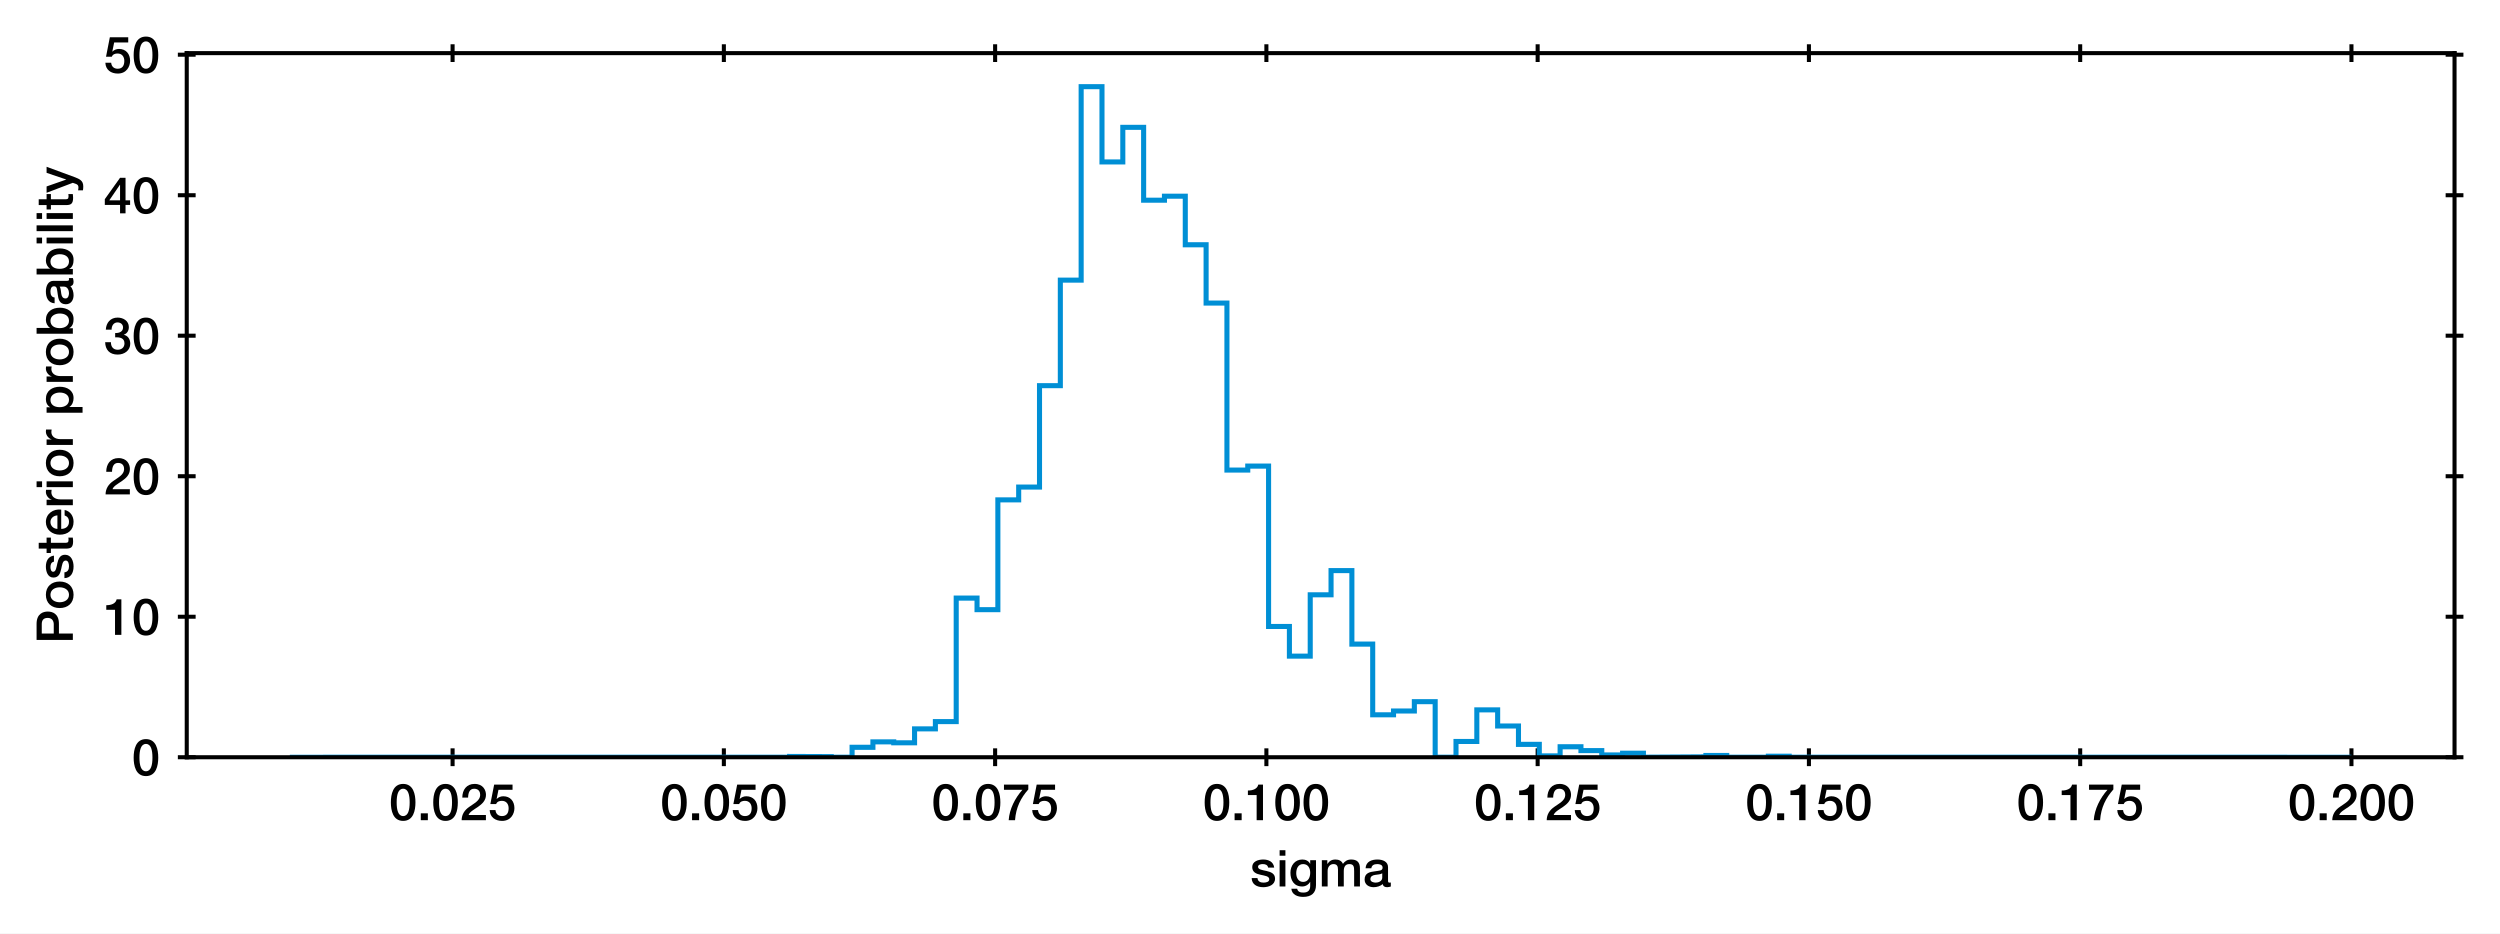
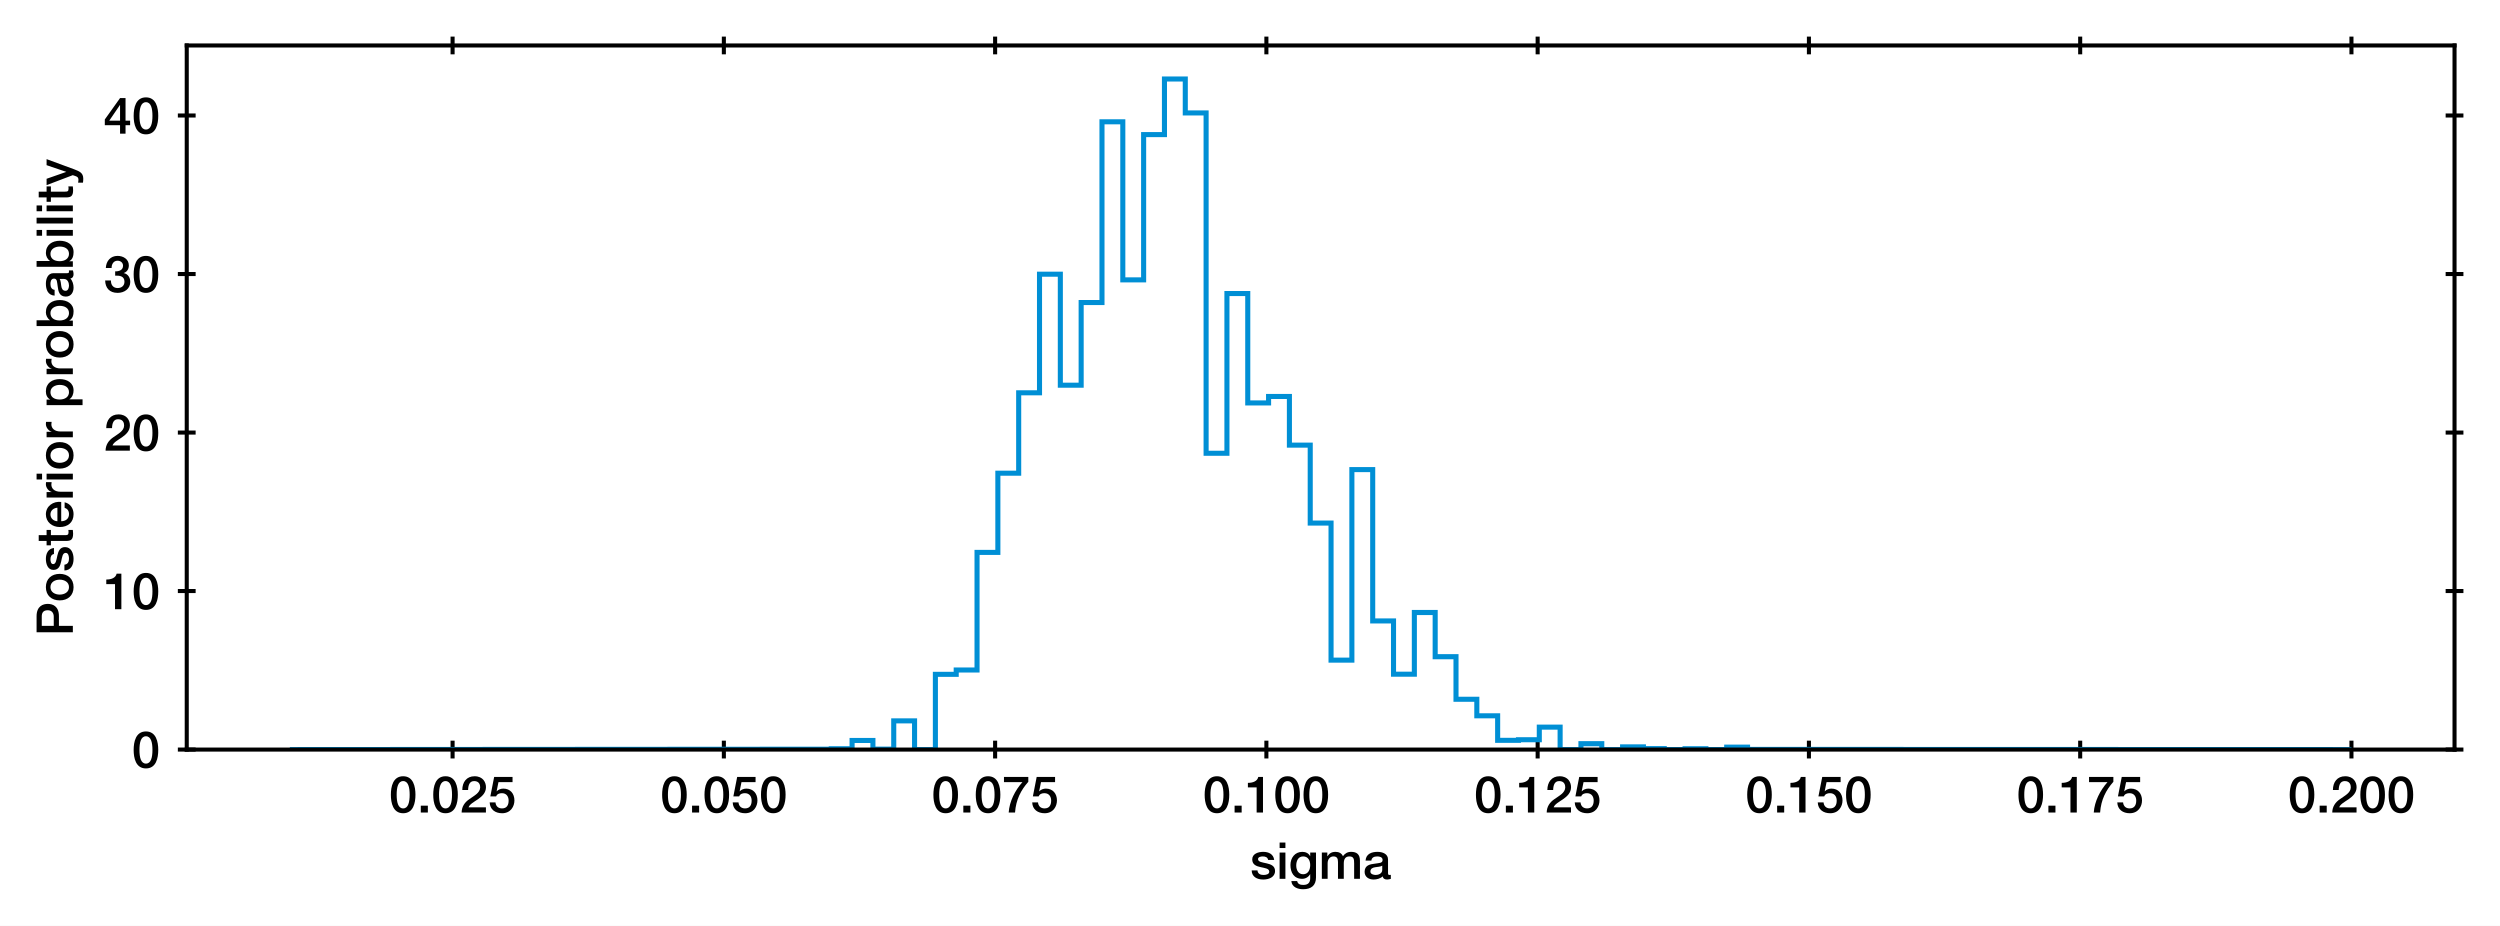
- <svg xmlns="http://www.w3.org/2000/svg" xmlns:xlink="http://www.w3.org/1999/xlink" width="492.109pt" height="183.748pt" viewBox="0 0 492.109 183.748" version="1.1">
+ <svg xmlns="http://www.w3.org/2000/svg" xmlns:xlink="http://www.w3.org/1999/xlink" width="492.109pt" height="182.241pt" viewBox="0 0 492.109 182.241" version="1.1">
  <defs>
    <style type="text/css">*{stroke-linejoin: round; stroke-linecap: butt}</style>
  </defs>
  <g id="figure_1">
    <g id="patch_1">
-       <path d="M 0 183.748  L 492.109 183.748  L 492.109 0  L 0 0  z " style="fill: #ffffff" />
+       <path d="M 0 182.241  L 492.109 182.241  L 492.109 0  L 0 0  z " style="fill: #ffffff" />
    </g>
    <g id="axes_1">
      <g id="patch_2">
-         <path d="M 36.759 149.058  L 483.159 149.058  L 483.159 10.458  L 36.759 10.458  z " style="fill: #ffffff" />
+         <path d="M 36.759 147.55  L 483.159 147.55  L 483.159 8.95  L 36.759 8.95  z " style="fill: #ffffff" />
      </g>
      <g id="matplotlib.axis_1">
        <g id="xtick_1">
          <g id="line2d_1">
            <defs>
-               <path id="m1f3bf97196" d="M 0 1.75  L 0 -1.75  " style="stroke: #000000; stroke-width: 0.8" />
+               <path id="m56055d2f7f" d="M 0 1.75  L 0 -1.75  " style="stroke: #000000; stroke-width: 0.8" />
            </defs>
            <g>
-               <use xlink:href="#m1f3bf97196" x="89.089" y="149.058" style="stroke: #000000; stroke-width: 0.8" />
+               <use xlink:href="#m56055d2f7f" x="89.089" y="147.55" style="stroke: #000000; stroke-width: 0.8" />
            </g>
          </g>
          <g id="line2d_2">
            <g>
-               <use xlink:href="#m1f3bf97196" x="89.089" y="10.458" style="stroke: #000000; stroke-width: 0.8" />
+               <use xlink:href="#m56055d2f7f" x="89.089" y="8.95" style="stroke: #000000; stroke-width: 0.8" />
            </g>
          </g>
          <g id="text_1">
-             <g transform="translate(76.57997 161.4484)scale(0.1 -0.1)">
+             <g transform="translate(76.57997 159.9406)scale(0.1 -0.1)">
              <defs>
                <path id="HelveticaNeue-Medium-30" d="M 1779 518  C 1139 518 960 1306 960 2240  C 960 3174 1139 3962 1779 3962  C 2419 3962 2598 3174 2598 2240  C 2598 1306 2419 518 1779 518  z M 1779 4570  C 493 4570 230 3258 230 2240  C 230 1222 493 -90 1779 -90  C 3066 -90 3328 1222 3328 2240  C 3328 3258 3066 4570 1779 4570  z " transform="scale(0.015625)" />
                <path id="HelveticaNeue-Medium-2e" d="M 442 0  L 1331 0  L 1331 864  L 442 864  L 442 0  z " transform="scale(0.015625)" />
                <path id="HelveticaNeue-Medium-32" d="M 3309 653  L 1126 653  C 1254 1050 1798 1325 2317 1683  C 2829 2042 3315 2483 3315 3194  C 3315 3770 2970 4570 1875 4570  C 877 4570 333 3834 333 2842  L 1062 2842  C 1082 3469 1254 3962 1830 3962  C 2458 3962 2592 3488 2586 3168  C 2573 2470 1818 2118 1235 1696  C 634 1293 256 736 250 0  L 3309 0  L 3309 653  z " transform="scale(0.015625)" />
                <path id="HelveticaNeue-Medium-35" d="M 307 2029  L 1037 2029  C 1152 2342 1453 2438 1760 2438  C 2349 2438 2611 1997 2611 1504  C 2611 960 2400 518 1779 518  C 1306 518 998 794 954 1274  L 224 1274  C 256 378 928 -90 1792 -90  C 2893 -90 3341 800 3341 1517  C 3341 2374 2829 3014 1939 3014  C 1638 3014 1312 2893 1114 2675  L 1101 2688  L 1331 3827  L 3104 3827  L 3104 4480  L 787 4480  L 307 2029  z " transform="scale(0.015625)" />
              </defs>
              <use xlink:href="#HelveticaNeue-Medium-30" />
              <use xlink:href="#HelveticaNeue-Medium-2e" x="55.6" />
              <use xlink:href="#HelveticaNeue-Medium-30" x="83.4" />
              <use xlink:href="#HelveticaNeue-Medium-32" x="139" />
              <use xlink:href="#HelveticaNeue-Medium-35" x="194.6" />
            </g>
          </g>
        </g>
        <g id="xtick_2">
          <g id="line2d_3">
            <g>
-               <use xlink:href="#m1f3bf97196" x="142.486" y="149.058" style="stroke: #000000; stroke-width: 0.8" />
+               <use xlink:href="#m56055d2f7f" x="142.486" y="147.55" style="stroke: #000000; stroke-width: 0.8" />
            </g>
          </g>
          <g id="line2d_4">
            <g>
-               <use xlink:href="#m1f3bf97196" x="142.486" y="10.458" style="stroke: #000000; stroke-width: 0.8" />
+               <use xlink:href="#m56055d2f7f" x="142.486" y="8.95" style="stroke: #000000; stroke-width: 0.8" />
            </g>
          </g>
          <g id="text_2">
-             <g transform="translate(129.9771 161.4484)scale(0.1 -0.1)">
+             <g transform="translate(129.9771 159.9406)scale(0.1 -0.1)">
              <use xlink:href="#HelveticaNeue-Medium-30" />
              <use xlink:href="#HelveticaNeue-Medium-2e" x="55.6" />
              <use xlink:href="#HelveticaNeue-Medium-30" x="83.4" />
              <use xlink:href="#HelveticaNeue-Medium-35" x="139" />
              <use xlink:href="#HelveticaNeue-Medium-30" x="194.6" />
            </g>
          </g>
        </g>
        <g id="xtick_3">
          <g id="line2d_5">
            <g>
-               <use xlink:href="#m1f3bf97196" x="195.883" y="149.058" style="stroke: #000000; stroke-width: 0.8" />
+               <use xlink:href="#m56055d2f7f" x="195.883" y="147.55" style="stroke: #000000; stroke-width: 0.8" />
            </g>
          </g>
          <g id="line2d_6">
            <g>
-               <use xlink:href="#m1f3bf97196" x="195.883" y="10.458" style="stroke: #000000; stroke-width: 0.8" />
+               <use xlink:href="#m56055d2f7f" x="195.883" y="8.95" style="stroke: #000000; stroke-width: 0.8" />
            </g>
          </g>
          <g id="text_3">
-             <g transform="translate(183.3742 161.4484)scale(0.1 -0.1)">
+             <g transform="translate(183.3742 159.9406)scale(0.1 -0.1)">
              <defs>
                <path id="HelveticaNeue-Medium-37" d="M 224 3827  L 2547 3827  C 1626 2790 915 1414 819 0  L 1619 0  C 1734 1619 2355 2816 3290 3872  L 3290 4480  L 224 4480  L 224 3827  z " transform="scale(0.015625)" />
              </defs>
              <use xlink:href="#HelveticaNeue-Medium-30" />
              <use xlink:href="#HelveticaNeue-Medium-2e" x="55.6" />
              <use xlink:href="#HelveticaNeue-Medium-30" x="83.4" />
              <use xlink:href="#HelveticaNeue-Medium-37" x="139" />
              <use xlink:href="#HelveticaNeue-Medium-35" x="194.6" />
            </g>
          </g>
        </g>
        <g id="xtick_4">
          <g id="line2d_7">
            <g>
-               <use xlink:href="#m1f3bf97196" x="249.28" y="149.058" style="stroke: #000000; stroke-width: 0.8" />
+               <use xlink:href="#m56055d2f7f" x="249.28" y="147.55" style="stroke: #000000; stroke-width: 0.8" />
            </g>
          </g>
          <g id="line2d_8">
            <g>
-               <use xlink:href="#m1f3bf97196" x="249.28" y="10.458" style="stroke: #000000; stroke-width: 0.8" />
+               <use xlink:href="#m56055d2f7f" x="249.28" y="8.95" style="stroke: #000000; stroke-width: 0.8" />
            </g>
          </g>
          <g id="text_4">
-             <g transform="translate(236.7714 161.4484)scale(0.1 -0.1)">
+             <g transform="translate(236.7714 159.9406)scale(0.1 -0.1)">
              <defs>
                <path id="HelveticaNeue-Medium-31" d="M 339 3162  L 1440 3162  L 1440 0  L 2240 0  L 2240 4480  L 1645 4480  C 1536 3942 954 3731 339 3738  L 339 3162  z " transform="scale(0.015625)" />
              </defs>
              <use xlink:href="#HelveticaNeue-Medium-30" />
              <use xlink:href="#HelveticaNeue-Medium-2e" x="55.6" />
              <use xlink:href="#HelveticaNeue-Medium-31" x="83.4" />
              <use xlink:href="#HelveticaNeue-Medium-30" x="139" />
              <use xlink:href="#HelveticaNeue-Medium-30" x="194.6" />
            </g>
          </g>
        </g>
        <g id="xtick_5">
          <g id="line2d_9">
            <g>
-               <use xlink:href="#m1f3bf97196" x="302.677" y="149.058" style="stroke: #000000; stroke-width: 0.8" />
+               <use xlink:href="#m56055d2f7f" x="302.677" y="147.55" style="stroke: #000000; stroke-width: 0.8" />
            </g>
          </g>
          <g id="line2d_10">
            <g>
-               <use xlink:href="#m1f3bf97196" x="302.677" y="10.458" style="stroke: #000000; stroke-width: 0.8" />
+               <use xlink:href="#m56055d2f7f" x="302.677" y="8.95" style="stroke: #000000; stroke-width: 0.8" />
            </g>
          </g>
          <g id="text_5">
-             <g transform="translate(290.1685 161.4484)scale(0.1 -0.1)">
+             <g transform="translate(290.1685 159.9406)scale(0.1 -0.1)">
              <use xlink:href="#HelveticaNeue-Medium-30" />
              <use xlink:href="#HelveticaNeue-Medium-2e" x="55.6" />
              <use xlink:href="#HelveticaNeue-Medium-31" x="83.4" />
              <use xlink:href="#HelveticaNeue-Medium-32" x="139" />
              <use xlink:href="#HelveticaNeue-Medium-35" x="194.6" />
            </g>
          </g>
        </g>
        <g id="xtick_6">
          <g id="line2d_11">
            <g>
-               <use xlink:href="#m1f3bf97196" x="356.074" y="149.058" style="stroke: #000000; stroke-width: 0.8" />
+               <use xlink:href="#m56055d2f7f" x="356.074" y="147.55" style="stroke: #000000; stroke-width: 0.8" />
            </g>
          </g>
          <g id="line2d_12">
            <g>
-               <use xlink:href="#m1f3bf97196" x="356.074" y="10.458" style="stroke: #000000; stroke-width: 0.8" />
+               <use xlink:href="#m56055d2f7f" x="356.074" y="8.95" style="stroke: #000000; stroke-width: 0.8" />
            </g>
          </g>
          <g id="text_6">
-             <g transform="translate(343.5656 161.4484)scale(0.1 -0.1)">
+             <g transform="translate(343.5656 159.9406)scale(0.1 -0.1)">
              <use xlink:href="#HelveticaNeue-Medium-30" />
              <use xlink:href="#HelveticaNeue-Medium-2e" x="55.6" />
              <use xlink:href="#HelveticaNeue-Medium-31" x="83.4" />
              <use xlink:href="#HelveticaNeue-Medium-35" x="139" />
              <use xlink:href="#HelveticaNeue-Medium-30" x="194.6" />
            </g>
          </g>
        </g>
        <g id="xtick_7">
          <g id="line2d_13">
            <g>
-               <use xlink:href="#m1f3bf97196" x="409.471" y="149.058" style="stroke: #000000; stroke-width: 0.8" />
+               <use xlink:href="#m56055d2f7f" x="409.471" y="147.55" style="stroke: #000000; stroke-width: 0.8" />
            </g>
          </g>
          <g id="line2d_14">
            <g>
-               <use xlink:href="#m1f3bf97196" x="409.471" y="10.458" style="stroke: #000000; stroke-width: 0.8" />
+               <use xlink:href="#m56055d2f7f" x="409.471" y="8.95" style="stroke: #000000; stroke-width: 0.8" />
            </g>
          </g>
          <g id="text_7">
-             <g transform="translate(396.9627 161.4484)scale(0.1 -0.1)">
+             <g transform="translate(396.9627 159.9406)scale(0.1 -0.1)">
              <use xlink:href="#HelveticaNeue-Medium-30" />
              <use xlink:href="#HelveticaNeue-Medium-2e" x="55.6" />
              <use xlink:href="#HelveticaNeue-Medium-31" x="83.4" />
              <use xlink:href="#HelveticaNeue-Medium-37" x="139" />
              <use xlink:href="#HelveticaNeue-Medium-35" x="194.6" />
            </g>
          </g>
        </g>
        <g id="xtick_8">
          <g id="line2d_15">
            <g>
-               <use xlink:href="#m1f3bf97196" x="462.868" y="149.058" style="stroke: #000000; stroke-width: 0.8" />
+               <use xlink:href="#m56055d2f7f" x="462.868" y="147.55" style="stroke: #000000; stroke-width: 0.8" />
            </g>
          </g>
          <g id="line2d_16">
            <g>
-               <use xlink:href="#m1f3bf97196" x="462.868" y="10.458" style="stroke: #000000; stroke-width: 0.8" />
+               <use xlink:href="#m56055d2f7f" x="462.868" y="8.95" style="stroke: #000000; stroke-width: 0.8" />
            </g>
          </g>
          <g id="text_8">
-             <g transform="translate(450.3599 161.4484)scale(0.1 -0.1)">
+             <g transform="translate(450.3599 159.9406)scale(0.1 -0.1)">
              <use xlink:href="#HelveticaNeue-Medium-30" />
              <use xlink:href="#HelveticaNeue-Medium-2e" x="55.6" />
              <use xlink:href="#HelveticaNeue-Medium-32" x="83.4" />
              <use xlink:href="#HelveticaNeue-Medium-30" x="139" />
              <use xlink:href="#HelveticaNeue-Medium-30" x="194.6" />
            </g>
          </g>
        </g>
        <g id="text_9">
-           <g transform="translate(246.0648 174.4984)scale(0.1 -0.1)">
+           <g transform="translate(246.0648 172.9906)scale(0.1 -0.1)">
            <defs>
              <path id="HelveticaNeue-Medium-73" d="M 205 1062  C 218 282 838 -90 1670 -90  C 2355 -90 3149 198 3149 986  C 3149 1638 2611 1830 2080 1952  C 1542 2074 1005 2125 1005 2483  C 1005 2771 1395 2822 1606 2822  C 1926 2822 2214 2726 2278 2381  L 3040 2381  C 2950 3117 2336 3398 1658 3398  C 1056 3398 275 3174 275 2451  C 275 1779 800 1587 1338 1472  C 1869 1350 2400 1306 2419 922  C 2438 544 1958 486 1683 486  C 1293 486 973 640 934 1062  L 205 1062  z " transform="scale(0.015625)" />
              <path id="HelveticaNeue-Medium-69" d="M 403 0  L 1133 0  L 1133 3309  L 403 3309  L 403 0  z M 403 3878  L 1133 3878  L 1133 4570  L 403 4570  L 403 3878  z " transform="scale(0.015625)" />
              <path id="HelveticaNeue-Medium-67" d="M 1824 576  C 1216 576 954 1126 954 1670  C 954 2221 1178 2822 1824 2822  C 2458 2822 2714 2298 2714 1728  C 2714 1165 2470 576 1824 576  z M 3443 3309  L 2714 3309  L 2714 2854  L 2701 2854  C 2515 3226 2138 3398 1722 3398  C 781 3398 224 2630 224 1741  C 224 794 659 0 1709 0  C 2118 0 2496 218 2701 582  L 2714 582  L 2714 77  C 2714 -467 2451 -768 1862 -768  C 1491 -768 1158 -698 1069 -282  L 339 -282  C 403 -1056 1152 -1312 1818 -1312  C 2861 -1312 3443 -819 3443 173  L 3443 3309  z " transform="scale(0.015625)" />
              <path id="HelveticaNeue-Medium-6d" d="M 384 0  L 1114 0  L 1114 1965  C 1114 2515 1459 2822 1837 2822  C 2278 2822 2419 2579 2419 2125  L 2419 0  L 3149 0  L 3149 1939  C 3149 2496 3360 2822 3853 2822  C 4422 2822 4454 2458 4454 1933  L 4454 0  L 5184 0  L 5184 2285  C 5184 3091 4774 3398 4077 3398  C 3597 3398 3283 3187 3040 2848  C 2893 3226 2515 3398 2112 3398  C 1587 3398 1312 3174 1094 2848  L 1075 2848  L 1075 3309  L 384 3309  L 384 0  z " transform="scale(0.015625)" />
              <path id="HelveticaNeue-Medium-61" d="M 2426 1114  C 2426 653 1926 486 1606 486  C 1350 486 934 582 934 909  C 934 1293 1216 1408 1530 1459  C 1850 1517 2202 1510 2426 1658  L 2426 1114  z M 3155 2438  C 3155 3136 2477 3398 1830 3398  C 1101 3398 378 3149 326 2298  L 1056 2298  C 1088 2656 1376 2822 1786 2822  C 2080 2822 2470 2752 2470 2374  C 2470 1946 2003 2003 1478 1907  C 864 1837 205 1702 205 877  C 205 230 742 -90 1338 -90  C 1728 -90 2195 32 2483 314  C 2541 13 2752 -90 3046 -90  C 3168 -90 3398 -45 3507 -6  L 3507 499  C 3430 486 3373 486 3328 486  C 3194 486 3155 557 3155 736  L 3155 2438  z " transform="scale(0.015625)" />
            </defs>
            <use xlink:href="#HelveticaNeue-Medium-73" />
            <use xlink:href="#HelveticaNeue-Medium-69" x="51.9" />
            <use xlink:href="#HelveticaNeue-Medium-67" x="76" />
            <use xlink:href="#HelveticaNeue-Medium-6d" x="135.3" />
            <use xlink:href="#HelveticaNeue-Medium-61" x="222.3" />
          </g>
        </g>
      </g>
      <g id="matplotlib.axis_2">
        <g id="ytick_1">
          <g id="line2d_17">
            <defs>
-               <path id="ma2805b13c9" d="M 1.75 0  L -1.75 -0  " style="stroke: #000000; stroke-width: 0.8" />
+               <path id="m48bb83fb23" d="M 1.75 0  L -1.75 -0  " style="stroke: #000000; stroke-width: 0.8" />
            </defs>
            <g>
-               <use xlink:href="#ma2805b13c9" x="36.759" y="149.058" style="stroke: #000000; stroke-width: 0.8" />
+               <use xlink:href="#m48bb83fb23" x="36.759" y="147.55" style="stroke: #000000; stroke-width: 0.8" />
            </g>
          </g>
          <g id="line2d_18">
            <g>
-               <use xlink:href="#ma2805b13c9" x="483.159" y="149.058" style="stroke: #000000; stroke-width: 0.8" />
+               <use xlink:href="#m48bb83fb23" x="483.159" y="147.55" style="stroke: #000000; stroke-width: 0.8" />
            </g>
          </g>
          <g id="text_10">
-             <g transform="translate(25.95 152.6281)scale(0.1 -0.1)">
+             <g transform="translate(25.95 151.1203)scale(0.1 -0.1)">
              <use xlink:href="#HelveticaNeue-Medium-30" />
            </g>
          </g>
        </g>
        <g id="ytick_2">
          <g id="line2d_19">
            <g>
-               <use xlink:href="#ma2805b13c9" x="36.759" y="121.4" style="stroke: #000000; stroke-width: 0.8" />
+               <use xlink:href="#m48bb83fb23" x="36.759" y="116.347" style="stroke: #000000; stroke-width: 0.8" />
            </g>
          </g>
          <g id="line2d_20">
            <g>
-               <use xlink:href="#ma2805b13c9" x="483.159" y="121.4" style="stroke: #000000; stroke-width: 0.8" />
+               <use xlink:href="#m48bb83fb23" x="483.159" y="116.347" style="stroke: #000000; stroke-width: 0.8" />
            </g>
          </g>
          <g id="text_11">
-             <g transform="translate(20.39062 124.9706)scale(0.1 -0.1)">
+             <g transform="translate(20.39062 119.9169)scale(0.1 -0.1)">
              <use xlink:href="#HelveticaNeue-Medium-31" />
              <use xlink:href="#HelveticaNeue-Medium-30" x="55.6" />
            </g>
          </g>
        </g>
        <g id="ytick_3">
          <g id="line2d_21">
            <g>
-               <use xlink:href="#ma2805b13c9" x="36.759" y="93.743" style="stroke: #000000; stroke-width: 0.8" />
+               <use xlink:href="#m48bb83fb23" x="36.759" y="85.143" style="stroke: #000000; stroke-width: 0.8" />
            </g>
          </g>
          <g id="line2d_22">
            <g>
-               <use xlink:href="#ma2805b13c9" x="483.159" y="93.743" style="stroke: #000000; stroke-width: 0.8" />
+               <use xlink:href="#m48bb83fb23" x="483.159" y="85.143" style="stroke: #000000; stroke-width: 0.8" />
            </g>
          </g>
          <g id="text_12">
-             <g transform="translate(20.39062 97.31309)scale(0.1 -0.1)">
+             <g transform="translate(20.39062 88.71344)scale(0.1 -0.1)">
              <use xlink:href="#HelveticaNeue-Medium-32" />
              <use xlink:href="#HelveticaNeue-Medium-30" x="55.6" />
            </g>
          </g>
        </g>
        <g id="ytick_4">
          <g id="line2d_23">
            <g>
-               <use xlink:href="#ma2805b13c9" x="36.759" y="66.085" style="stroke: #000000; stroke-width: 0.8" />
+               <use xlink:href="#m48bb83fb23" x="36.759" y="53.94" style="stroke: #000000; stroke-width: 0.8" />
            </g>
          </g>
          <g id="line2d_24">
            <g>
-               <use xlink:href="#ma2805b13c9" x="483.159" y="66.085" style="stroke: #000000; stroke-width: 0.8" />
+               <use xlink:href="#m48bb83fb23" x="483.159" y="53.94" style="stroke: #000000; stroke-width: 0.8" />
            </g>
          </g>
          <g id="text_13">
-             <g transform="translate(20.39062 69.6556)scale(0.1 -0.1)">
+             <g transform="translate(20.39062 57.51)scale(0.1 -0.1)">
              <defs>
                <path id="HelveticaNeue-Medium-33" d="M 1459 2080  C 2035 2106 2630 2016 2630 1318  C 2630 806 2259 518 1773 518  C 1203 518 909 928 928 1472  L 198 1472  C 218 538 736 -90 1773 -90  C 2630 -90 3360 435 3360 1280  C 3360 1856 3053 2298 2547 2400  L 2547 2413  C 2976 2566 3181 2925 3181 3373  C 3181 4166 2464 4570 1766 4570  C 864 4570 320 3917 282 3046  L 1011 3046  C 998 3507 1248 3962 1754 3962  C 2157 3962 2451 3706 2451 3328  C 2451 2778 1946 2605 1459 2624  L 1459 2080  z " transform="scale(0.015625)" />
              </defs>
              <use xlink:href="#HelveticaNeue-Medium-33" />
              <use xlink:href="#HelveticaNeue-Medium-30" x="55.6" />
            </g>
          </g>
        </g>
        <g id="ytick_5">
          <g id="line2d_25">
            <g>
-               <use xlink:href="#ma2805b13c9" x="36.759" y="38.428" style="stroke: #000000; stroke-width: 0.8" />
+               <use xlink:href="#m48bb83fb23" x="36.759" y="22.736" style="stroke: #000000; stroke-width: 0.8" />
            </g>
          </g>
          <g id="line2d_26">
            <g>
-               <use xlink:href="#ma2805b13c9" x="483.159" y="38.428" style="stroke: #000000; stroke-width: 0.8" />
+               <use xlink:href="#m48bb83fb23" x="483.159" y="22.736" style="stroke: #000000; stroke-width: 0.8" />
            </g>
          </g>
          <g id="text_14">
-             <g transform="translate(20.39062 41.99811)scale(0.1 -0.1)">
+             <g transform="translate(20.39062 26.30657)scale(0.1 -0.1)">
              <defs>
                <path id="HelveticaNeue-Medium-34" d="M 3341 1638  L 2765 1638  L 2765 4480  L 2074 4480  L 154 1786  L 154 1062  L 2074 1062  L 2074 0  L 2765 0  L 2765 1062  L 3341 1062  L 3341 1638  z M 2061 3610  L 2074 3610  L 2074 1638  L 717 1638  L 2061 3610  z " transform="scale(0.015625)" />
              </defs>
              <use xlink:href="#HelveticaNeue-Medium-34" />
              <use xlink:href="#HelveticaNeue-Medium-30" x="55.6" />
            </g>
          </g>
        </g>
-         <g id="ytick_6">
-           <g id="line2d_27">
-             <g>
-               <use xlink:href="#ma2805b13c9" x="36.759" y="10.77" style="stroke: #000000; stroke-width: 0.8" />
-             </g>
-           </g>
-           <g id="line2d_28">
-             <g>
-               <use xlink:href="#ma2805b13c9" x="483.159" y="10.77" style="stroke: #000000; stroke-width: 0.8" />
-             </g>
-           </g>
-           <g id="text_15">
-             <g transform="translate(20.39062 14.34062)scale(0.1 -0.1)">
-               <use xlink:href="#HelveticaNeue-Medium-35" />
-               <use xlink:href="#HelveticaNeue-Medium-30" x="55.6" />
-             </g>
-           </g>
-         </g>
-         <g id="text_16">
-           <g transform="translate(14.34062 126.7202)rotate(-90)scale(0.1 -0.1)">
+         <g id="text_15">
+           <g transform="translate(14.34062 125.2125)rotate(-90)scale(0.1 -0.1)">
            <defs>
              <path id="HelveticaNeue-Medium-50" d="M 1286 3917  L 2470 3917  C 2893 3917 3258 3763 3258 3162  C 3258 2586 2816 2406 2458 2406  L 1286 2406  L 1286 3917  z M 486 0  L 1286 0  L 1286 1754  L 2502 1754  C 3808 1747 4058 2592 4058 3155  C 4058 3725 3808 4570 2502 4570  L 486 4570  L 486 0  z " transform="scale(0.015625)" />
              <path id="HelveticaNeue-Medium-6f" d="M 1901 486  C 1248 486 960 1082 960 1658  C 960 2227 1248 2822 1901 2822  C 2554 2822 2842 2227 2842 1658  C 2842 1082 2554 486 1901 486  z M 1901 -90  C 2963 -90 3571 640 3571 1658  C 3571 2669 2963 3398 1901 3398  C 838 3398 230 2669 230 1658  C 230 640 838 -90 1901 -90  z " transform="scale(0.015625)" />
              <path id="HelveticaNeue-Medium-74" d="M 51 2765  L 602 2765  L 602 813  C 614 262 755 -32 1517 -32  C 1677 -32 1830 -6 1990 6  L 1990 570  C 1888 544 1786 544 1683 544  C 1357 544 1331 698 1331 998  L 1331 2765  L 1990 2765  L 1990 3309  L 1331 3309  L 1331 4301  L 602 4301  L 602 3309  L 51 3309  L 51 2765  z " transform="scale(0.015625)" />
              <path id="HelveticaNeue-Medium-65" d="M 3386 1466  C 3507 2458 2867 3398 1824 3398  C 838 3398 224 2592 224 1651  C 224 634 806 -90 1843 -90  C 2566 -90 3181 314 3341 1037  L 2650 1037  C 2522 672 2266 486 1843 486  C 1235 486 954 947 954 1466  L 3386 1466  z M 954 1946  C 973 2438 1318 2822 1824 2822  C 2317 2822 2630 2406 2656 1946  L 954 1946  z " transform="scale(0.015625)" />
              <path id="HelveticaNeue-Medium-72" d="M 384 0  L 1114 0  L 1114 1574  C 1114 2304 1510 2707 2010 2707  C 2112 2707 2221 2688 2323 2675  L 2323 3379  C 2259 3386 2214 3398 2048 3398  C 1600 3398 1165 3021 1082 2669  L 1069 2669  L 1069 3309  L 384 3309  L 384 0  z " transform="scale(0.015625)" />
              <path id="HelveticaNeue-Medium-20" transform="scale(0.015625)" />
              <path id="HelveticaNeue-Medium-70" d="M 2950 1651  C 2950 1075 2701 486 2035 486  C 1446 486 1107 986 1107 1651  C 1107 2355 1421 2822 2035 2822  C 2637 2822 2950 2253 2950 1651  z M 403 -1222  L 1133 -1222  L 1133 429  L 1146 429  C 1376 64 1830 -90 2253 -90  C 3232 -90 3680 749 3680 1638  C 3680 2605 3174 3398 2131 3398  C 1709 3398 1312 3238 1107 2861  L 1094 2861  L 1094 3309  L 403 3309  L 403 -1222  z " transform="scale(0.015625)" />
              <path id="HelveticaNeue-Medium-62" d="M 2950 1651  C 2950 1075 2701 486 2035 486  C 1446 486 1107 986 1107 1651  C 1107 2355 1421 2822 2035 2822  C 2637 2822 2950 2253 2950 1651  z M 403 0  L 1094 0  L 1094 454  L 1107 454  C 1325 19 1805 -90 2253 -90  C 3232 -90 3680 749 3680 1638  C 3680 2605 3174 3398 2131 3398  C 1760 3398 1344 3200 1146 2880  L 1133 2880  L 1133 4570  L 403 4570  L 403 0  z " transform="scale(0.015625)" />
              <path id="HelveticaNeue-Medium-6c" d="M 403 0  L 1133 0  L 1133 4570  L 403 4570  L 403 0  z " transform="scale(0.015625)" />
              <path id="HelveticaNeue-Medium-79" d="M 1274 13  L 1190 -243  C 1101 -525 1018 -704 678 -704  C 563 -704 448 -678 333 -659  L 333 -1274  C 499 -1299 666 -1312 838 -1312  C 1600 -1312 1773 -774 2010 -179  L 3296 3309  L 2534 3309  L 1696 838  L 1683 838  L 819 3309  L 19 3309  L 1274 13  z " transform="scale(0.015625)" />
            </defs>
            <use xlink:href="#HelveticaNeue-Medium-50" />
            <use xlink:href="#HelveticaNeue-Medium-6f" x="66.7" />
            <use xlink:href="#HelveticaNeue-Medium-73" x="126" />
            <use xlink:href="#HelveticaNeue-Medium-74" x="177.9" />
            <use xlink:href="#HelveticaNeue-Medium-65" x="211.2" />
            <use xlink:href="#HelveticaNeue-Medium-72" x="266.8" />
            <use xlink:href="#HelveticaNeue-Medium-69" x="302" />
            <use xlink:href="#HelveticaNeue-Medium-6f" x="326.1" />
            <use xlink:href="#HelveticaNeue-Medium-72" x="385.4" />
            <use xlink:href="#HelveticaNeue-Medium-20" x="420.6" />
            <use xlink:href="#HelveticaNeue-Medium-70" x="448.4" />
            <use xlink:href="#HelveticaNeue-Medium-72" x="509.5" />
            <use xlink:href="#HelveticaNeue-Medium-6f" x="544.7" />
            <use xlink:href="#HelveticaNeue-Medium-62" x="604" />
            <use xlink:href="#HelveticaNeue-Medium-61" x="665.1" />
            <use xlink:href="#HelveticaNeue-Medium-62" x="720.7" />
            <use xlink:href="#HelveticaNeue-Medium-69" x="781.8" />
            <use xlink:href="#HelveticaNeue-Medium-6c" x="805.9" />
            <use xlink:href="#HelveticaNeue-Medium-69" x="830" />
            <use xlink:href="#HelveticaNeue-Medium-74" x="854.1" />
            <use xlink:href="#HelveticaNeue-Medium-79" x="887.4" />
          </g>
        </g>
      </g>
      <g id="patch_3">
-         <path d="M 57.05 149.058  L 155.43 149.049  L 155.43 148.901  L 163.629 148.934  L 163.629 149.057  L 167.728 149.057  L 167.728 147.102  L 171.827 147.102  L 171.827 146.036  L 175.926 146.036  L 175.926 146.216  L 180.025 146.216  L 180.025 143.471  L 184.125 143.471  L 184.125 142.045  L 188.224 142.045  L 188.224 117.732  L 192.323 117.732  L 192.323 120.014  L 196.422 120.014  L 196.422 98.396  L 200.521 98.396  L 200.521 95.877  L 204.621 95.877  L 204.621 75.918  L 208.72 75.918  L 208.72 55.14  L 212.819 55.14  L 212.819 17.058  L 216.918 17.058  L 216.918 31.874  L 221.017 31.874  L 221.017 25.065  L 225.116 25.065  L 225.116 39.407  L 229.216 39.407  L 229.216 38.617  L 233.315 38.617  L 233.315 48.181  L 237.414 48.181  L 237.414 59.653  L 241.513 59.653  L 241.513 92.534  L 245.612 92.534  L 245.612 91.75  L 249.711 91.75  L 249.711 123.316  L 253.811 123.316  L 253.811 129.156  L 257.91 129.156  L 257.91 117.086  L 262.009 117.086  L 262.009 112.316  L 266.108 112.316  L 266.108 126.788  L 270.207 126.788  L 270.207 140.7  L 274.306 140.7  L 274.306 139.951  L 278.406 139.951  L 278.406 138.118  L 282.505 138.118  L 282.505 149.055  L 286.604 149.055  L 286.604 145.949  L 290.703 145.949  L 290.703 139.728  L 294.802 139.728  L 294.802 142.904  L 298.902 142.904  L 298.902 146.525  L 303.001 146.525  L 303.001 148.793  L 307.1 148.793  L 307.1 146.995  L 311.199 146.995  L 311.199 147.753  L 315.298 147.753  L 315.298 148.599  L 319.397 148.599  L 319.397 148.262  L 323.497 148.262  L 323.497 149.052  L 335.794 148.973  L 335.794 148.715  L 339.893 148.715  L 339.893 149.054  L 348.092 149.057  L 348.092 148.85  L 352.191 148.85  L 352.191 149.053  L 462.868 149.058  L 462.868 149.058  " clip-path="url(#pda716a69f6)" style="fill: none; stroke: #008fd5; stroke-linejoin: miter" />
+         <path d="M 57.05 147.55  L 163.629 147.473  L 163.629 147.382  L 167.728 147.382  L 167.728 145.754  L 171.827 145.754  L 171.827 147.458  L 175.926 147.458  L 175.926 141.903  L 180.025 141.903  L 180.025 147.55  L 184.125 147.55  L 184.125 132.733  L 188.224 132.733  L 188.224 131.887  L 192.323 131.887  L 192.323 108.741  L 196.422 108.741  L 196.422 93.144  L 200.521 93.144  L 200.521 77.318  L 204.621 77.318  L 204.621 53.978  L 208.72 53.978  L 208.72 75.825  L 212.819 75.825  L 212.819 59.557  L 216.918 59.557  L 216.918 23.972  L 221.017 23.972  L 221.017 55.094  L 225.116 55.094  L 225.116 26.493  L 229.216 26.493  L 229.216 15.55  L 233.315 15.55  L 233.315 22.231  L 237.414 22.231  L 237.414 89.221  L 241.513 89.221  L 241.513 57.778  L 245.612 57.778  L 245.612 79.315  L 249.711 79.315  L 249.711 78.046  L 253.811 78.046  L 253.811 87.618  L 257.91 87.618  L 257.91 102.963  L 262.009 102.963  L 262.009 129.945  L 266.108 129.945  L 266.108 92.436  L 270.207 92.436  L 270.207 122.225  L 274.306 122.225  L 274.306 132.713  L 278.406 132.713  L 278.406 120.566  L 282.505 120.566  L 282.505 129.266  L 286.604 129.266  L 286.604 137.646  L 290.703 137.646  L 290.703 140.905  L 294.802 140.905  L 294.802 145.729  L 298.902 145.729  L 298.902 145.607  L 303.001 145.607  L 303.001 143.137  L 307.1 143.137  L 307.1 147.55  L 311.199 147.55  L 311.199 146.393  L 315.298 146.393  L 315.298 147.55  L 319.397 147.55  L 319.397 147.019  L 323.497 147.019  L 323.497 147.359  L 327.596 147.359  L 327.596 147.547  L 331.695 147.547  L 331.695 147.388  L 335.794 147.388  L 335.794 147.542  L 339.893 147.542  L 339.893 147.065  L 343.992 147.065  L 343.992 147.513  L 462.868 147.55  L 462.868 147.55  " clip-path="url(#p83b16635d1)" style="fill: none; stroke: #008fd5; stroke-linejoin: miter" />
      </g>
      <g id="patch_4">
-         <path d="M 36.759 149.058  L 36.759 10.458  " style="fill: none; stroke: #000000; stroke-width: 0.8; stroke-linejoin: miter; stroke-linecap: square" />
+         <path d="M 36.759 147.55  L 36.759 8.95  " style="fill: none; stroke: #000000; stroke-width: 0.8; stroke-linejoin: miter; stroke-linecap: square" />
      </g>
      <g id="patch_5">
-         <path d="M 483.159 149.058  L 483.159 10.458  " style="fill: none; stroke: #000000; stroke-width: 0.8; stroke-linejoin: miter; stroke-linecap: square" />
+         <path d="M 483.159 147.55  L 483.159 8.95  " style="fill: none; stroke: #000000; stroke-width: 0.8; stroke-linejoin: miter; stroke-linecap: square" />
      </g>
      <g id="patch_6">
-         <path d="M 36.759 149.058  L 483.159 149.058  " style="fill: none; stroke: #000000; stroke-width: 0.8; stroke-linejoin: miter; stroke-linecap: square" />
+         <path d="M 36.759 147.55  L 483.159 147.55  " style="fill: none; stroke: #000000; stroke-width: 0.8; stroke-linejoin: miter; stroke-linecap: square" />
      </g>
      <g id="patch_7">
-         <path d="M 36.759 10.458  L 483.159 10.458  " style="fill: none; stroke: #000000; stroke-width: 0.8; stroke-linejoin: miter; stroke-linecap: square" />
+         <path d="M 36.759 8.95  L 483.159 8.95  " style="fill: none; stroke: #000000; stroke-width: 0.8; stroke-linejoin: miter; stroke-linecap: square" />
      </g>
    </g>
  </g>
  <defs>
-     <clipPath id="pda716a69f6">
-       <rect x="36.759" y="10.458" width="446.4" height="138.6" />
+     <clipPath id="p83b16635d1">
+       <rect x="36.759" y="8.95" width="446.4" height="138.6" />
    </clipPath>
  </defs>
</svg>
